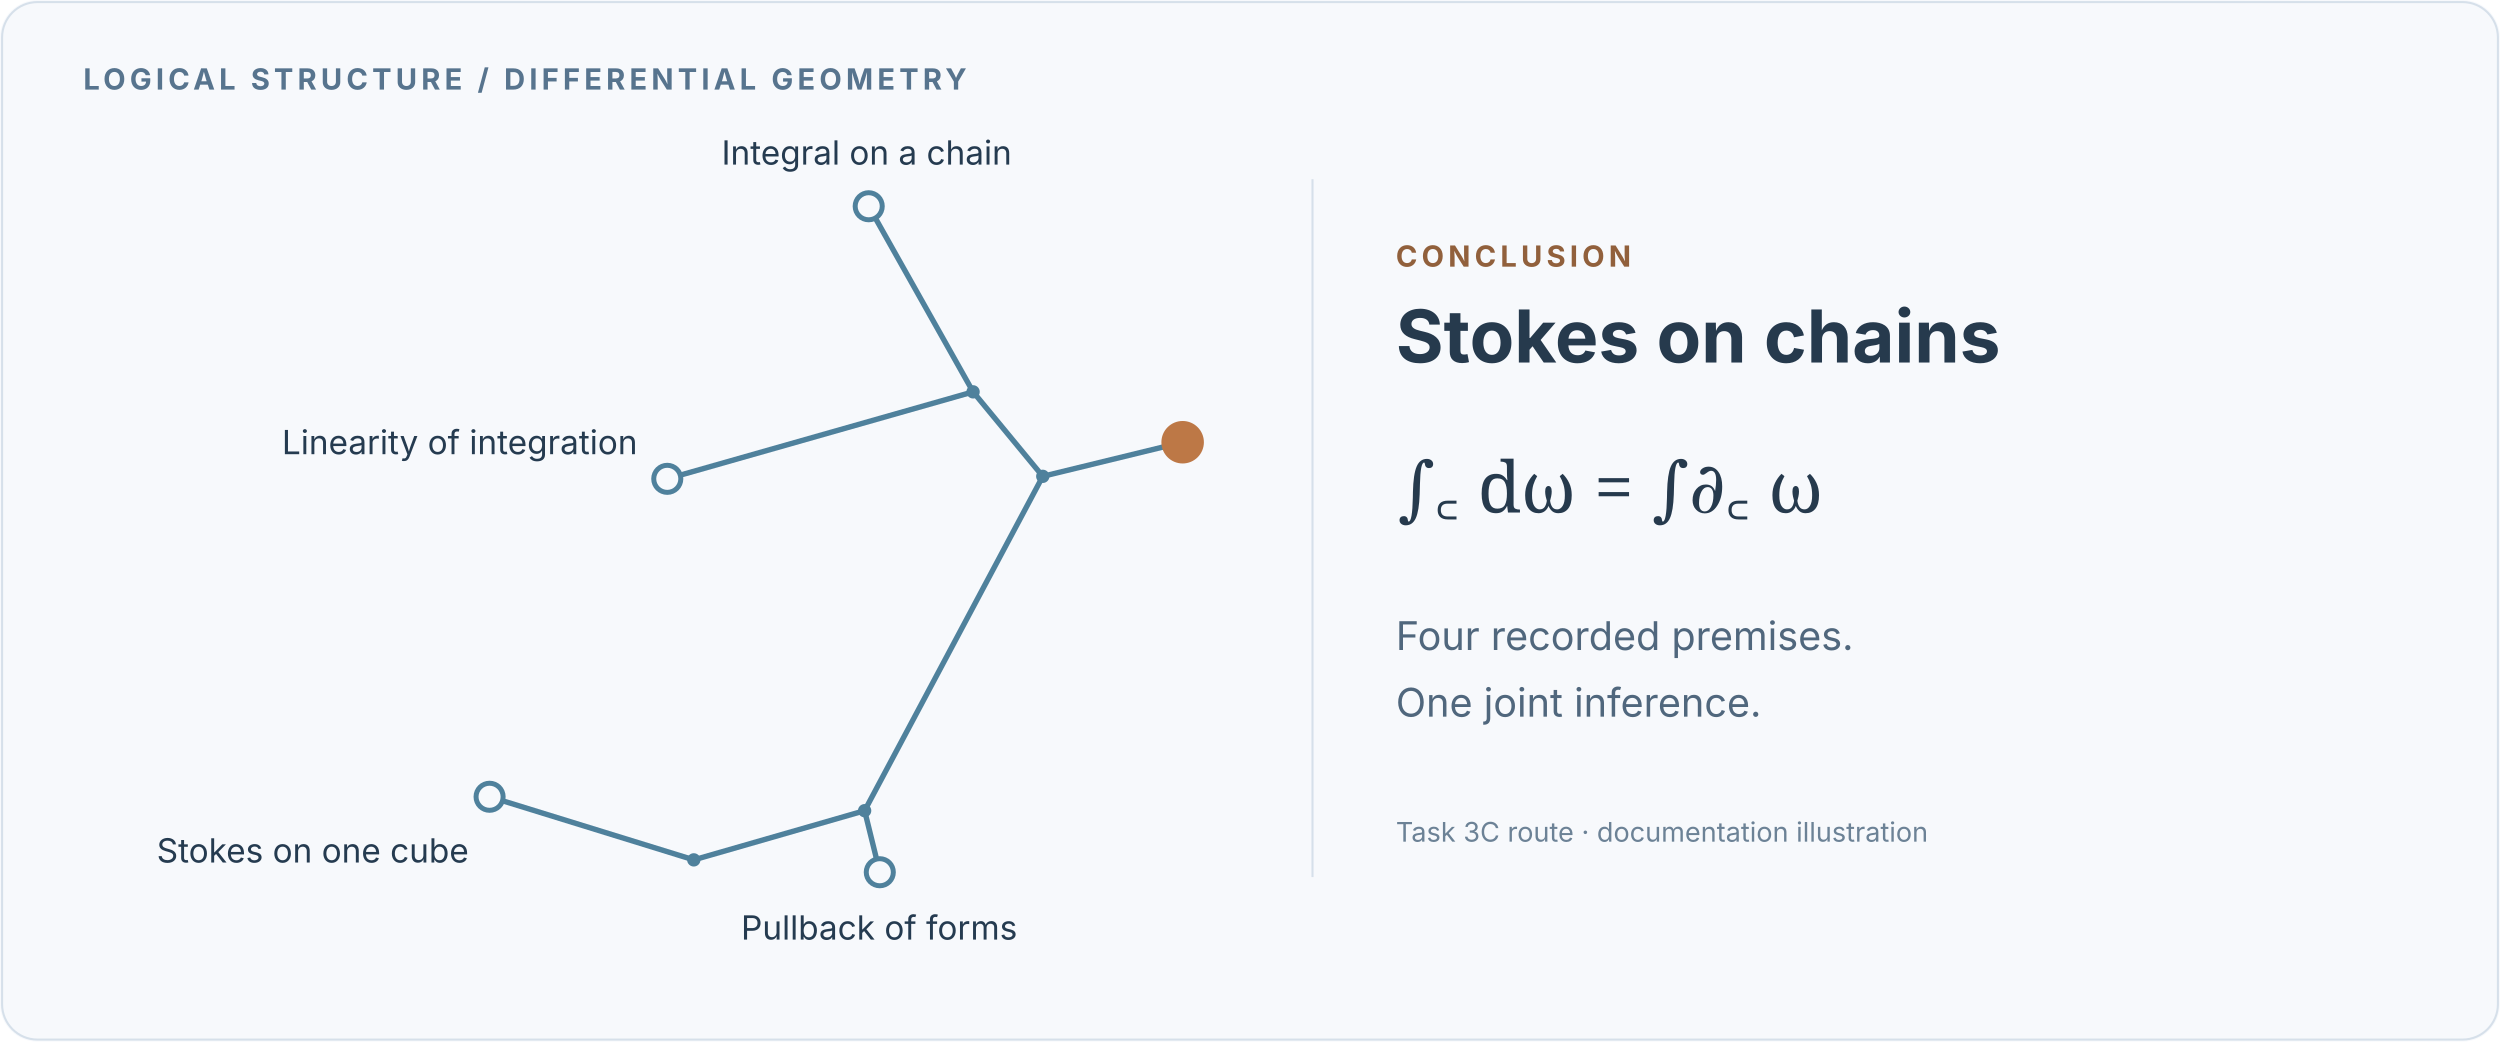
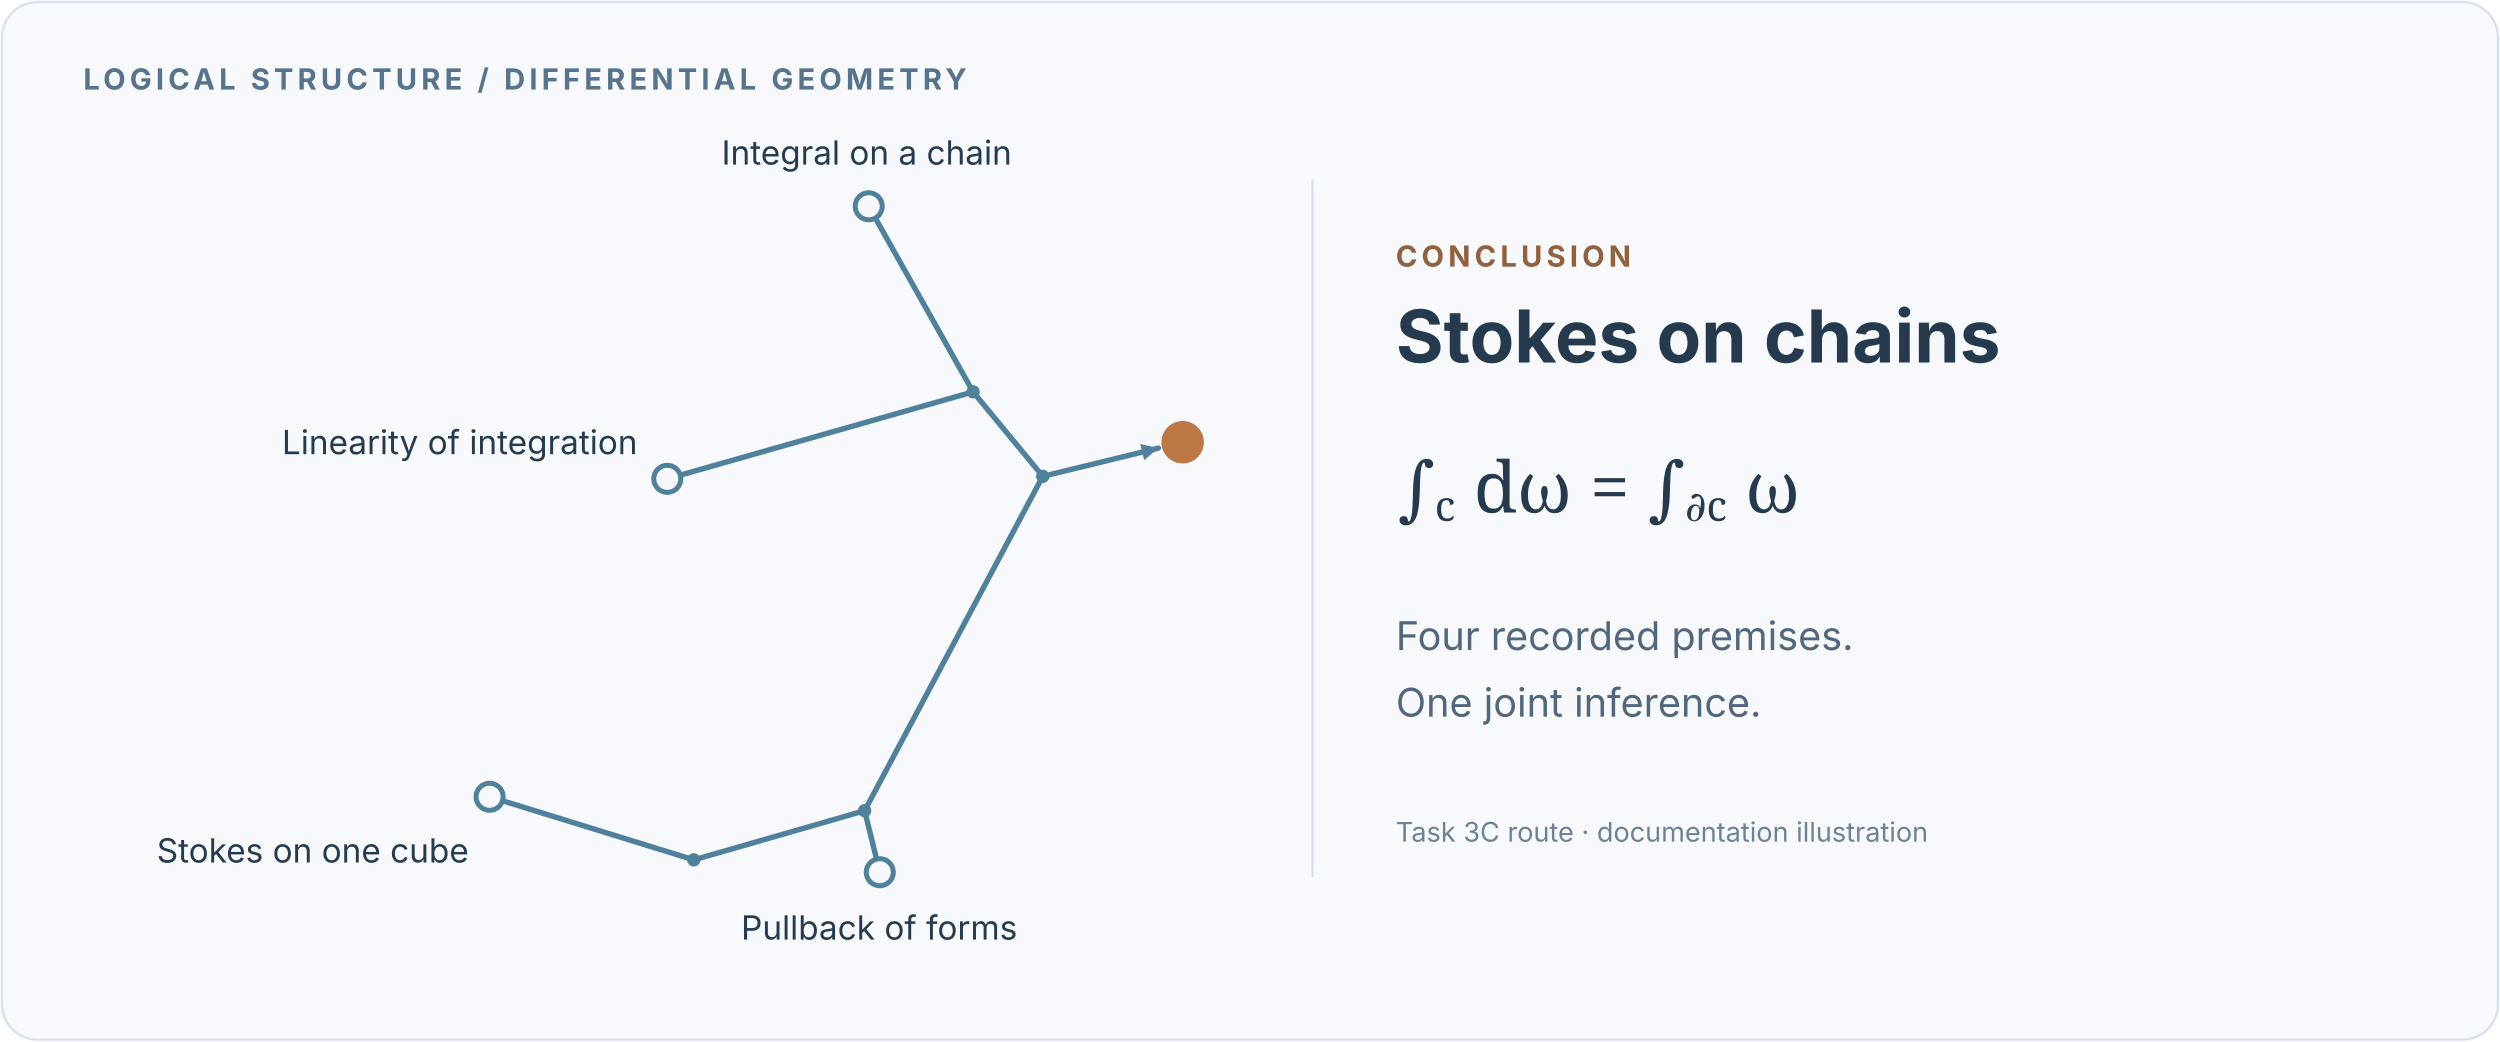
<svg xmlns="http://www.w3.org/2000/svg" viewBox="0 0 1200 500" role="img" aria-labelledby="title desc">
  <defs>
    <marker id="arr" markerWidth="9" markerHeight="9" refX="8" refY="4" orient="auto" markerUnits="userSpaceOnUse">
      <path d="M0 0L8 4L0 8Z" fill="#4f819c" />
    </marker>
  </defs>
  <rect width="1200" height="500" rx="18" fill="#f7f9fc" />
  <rect x="1" y="1" width="1198" height="498" rx="17" fill="none" stroke="#d6e0ea" />
  <g font-family="system-ui, -apple-system, Segoe UI, sans-serif">
    <text x="40" y="43" font-size="14" font-weight="700" letter-spacing="2" fill="#57748e">LOGICAL STRUCTURE  /  DIFFERENTIAL GEOMETRY</text>
    <g stroke="#4f819c" stroke-width="2.6" fill="none" stroke-linejoin="round" stroke-linecap="round">
-       <path d="M500.53 228.64L567.67 212.27" marker-end="url(#arr)" />
+       <path d="M500.53 228.64L556.01 215.11" marker-end="url(#arr)" />
      <path d="M467.08 188.09L500.53 228.64" />
      <path d="M416.98 99L467.08 188.09" />
      <path d="M320.29 229.84L467.08 188.09" />
      <path d="M415.02 389.13L500.53 228.64" />
      <path d="M235 382.45L333.02 412.74" />
      <path d="M333.02 412.74L415.02 389.13" />
      <path d="M422.3 418.67L415.02 389.13" />
    </g>
    <circle cx="500.53" cy="228.64" r="3.2" fill="#4f819c" />
    <circle cx="467.08" cy="188.09" r="3.2" fill="#4f819c" />
    <circle cx="415.02" cy="389.13" r="3.2" fill="#4f819c" />
    <circle cx="333.02" cy="412.74" r="3.2" fill="#4f819c" />
    <circle cx="416.98" cy="99" r="6.5" fill="#f7f9fc" stroke="#4f819c" stroke-width="2.4" />
    <circle cx="320.29" cy="229.84" r="6.5" fill="#f7f9fc" stroke="#4f819c" stroke-width="2.4" />
    <circle cx="235" cy="382.45" r="6.5" fill="#f7f9fc" stroke="#4f819c" stroke-width="2.4" />
    <circle cx="422.3" cy="418.67" r="6.5" fill="#f7f9fc" stroke="#4f819c" stroke-width="2.4" />
    <circle cx="567.67" cy="212.27" r="9" fill="#bd7846" stroke="#bd7846" stroke-width="2.4" />
    <g font-size="16" fill="#253b50">
      <text x="416" y="79" text-anchor="middle">Integral on a chain</text>
      <text x="306" y="218" text-anchor="end">Linearity of integration</text>
      <text x="225" y="414" text-anchor="end">Stokes on one cube</text>
      <text x="422" y="451" text-anchor="middle">Pullback of forms</text>
    </g>
    <line x1="630" x2="630" y1="86" y2="421" stroke="#d6e0ea" />
    <text x="670" y="128" font-size="14" font-weight="700" letter-spacing="2" fill="#91603c">CONCLUSION</text>
    <text x="670" y="174" font-size="35" font-weight="650" fill="#263a4d">Stokes on chains</text>
-     <text x="671" y="246" font-family="Georgia, serif" font-size="34" fill="#263a4d">∫꜀ dω = ∫∂꜀ ω</text>
+     <text x="671" y="246" font-family="Georgia, serif" font-size="34" fill="#263a4d">∫<tspan baseline-shift="sub" font-size="20">c</tspan> dω = ∫<tspan baseline-shift="sub" font-size="20">∂c</tspan> ω</text>
    <text x="670" y="312" font-size="19" fill="#50677d">Four recorded premises.</text>
    <text x="670" y="344" font-size="19" fill="#50677d">One joint inference.</text>
    <text x="670" y="404" font-size="13" fill="#6c8296">Task 3C route · documentation illustration</text>
  </g>
</svg>
